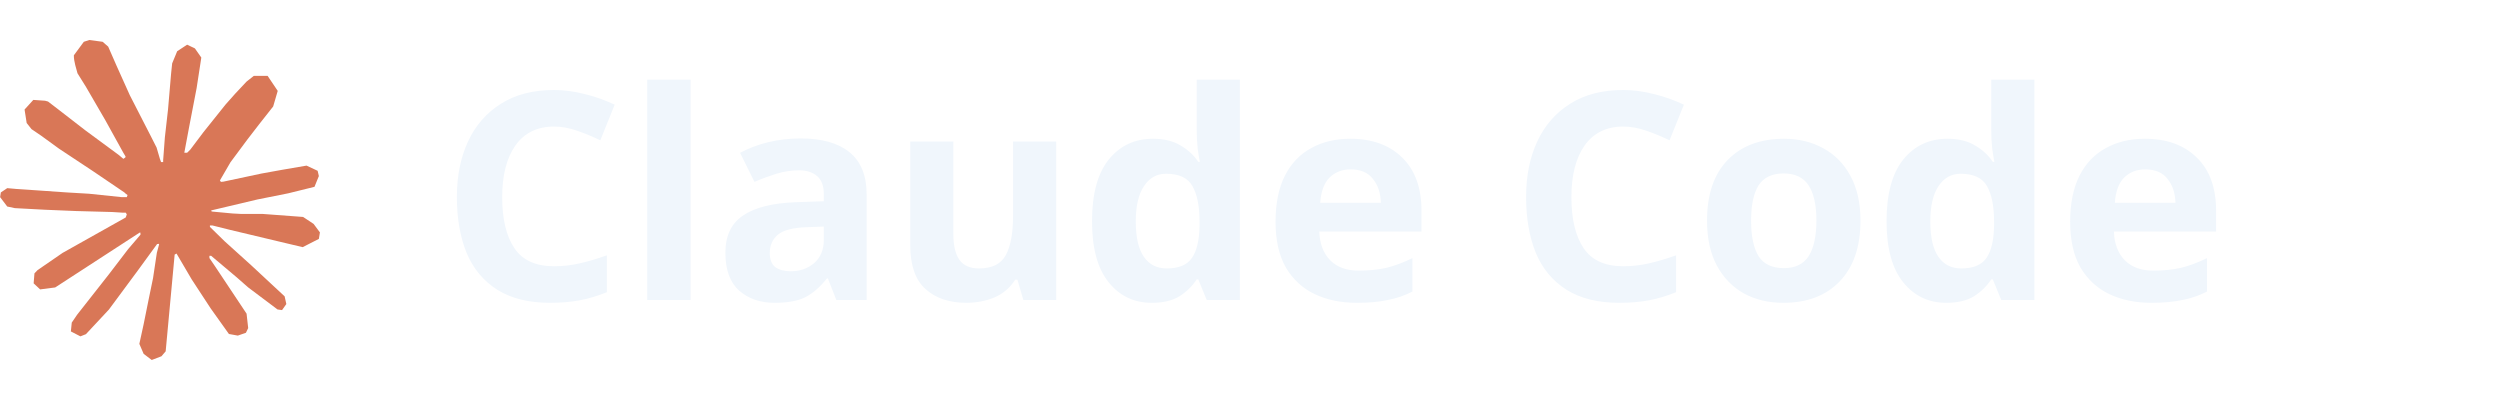
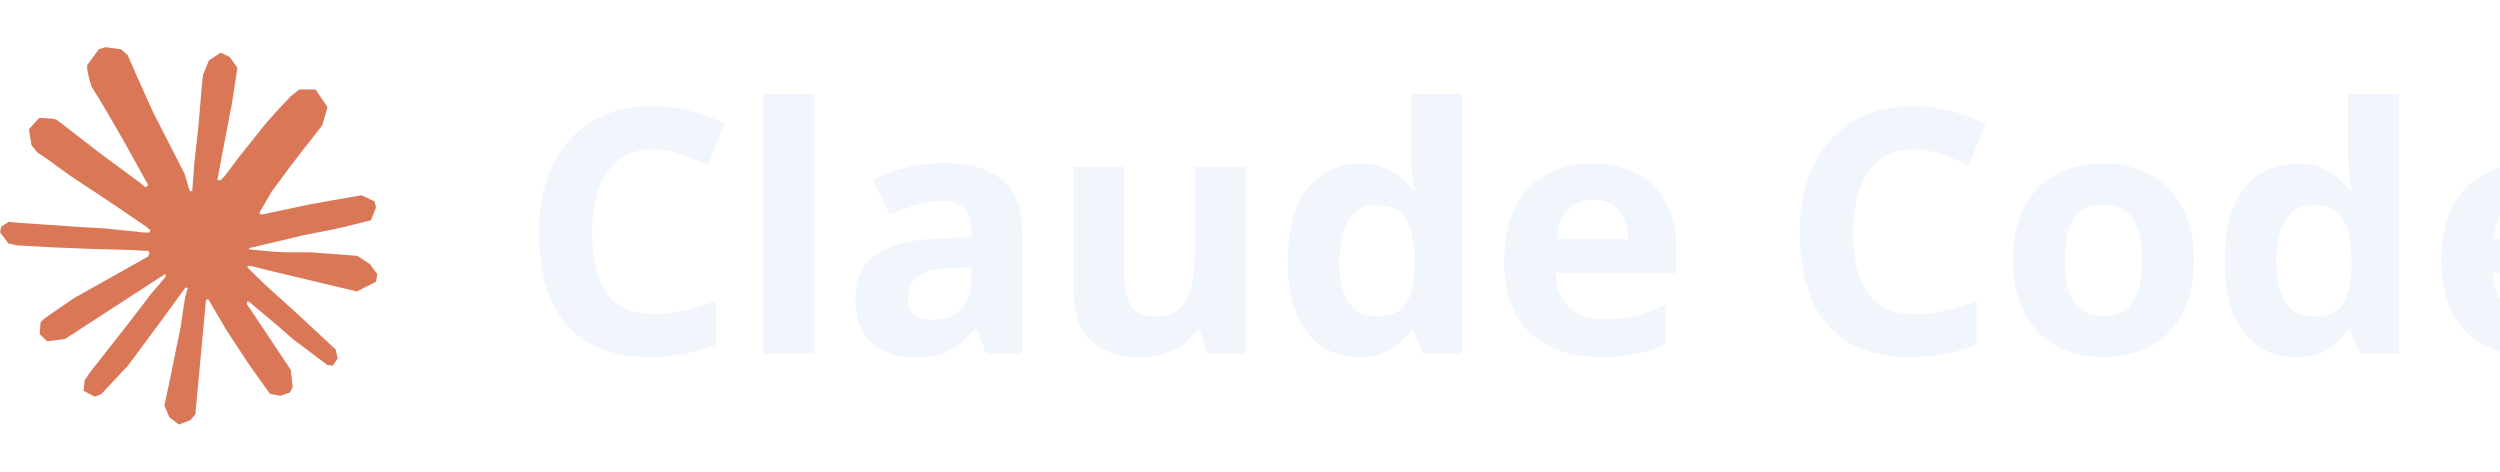
- <svg xmlns="http://www.w3.org/2000/svg" width="125" height="20" viewBox="0 0 125 20">
+ <svg xmlns="http://www.w3.org/2000/svg" width="106" height="20" viewBox="0 0 106 20">
  <svg x="0" y="2" width="16" height="16" fill="#d97757" role="img" viewBox="0 0 24 24">
    <path d="m4.714 15.956 4.717-2.647.079-.231-.079-.128h-.231l-.789-.049-2.696-.073-2.337-.097-2.265-.121-.571-.121-.534-.704.055-.352.48-.322.686.061 1.518.103 2.277.158 1.651.097 2.447.255h.389l.055-.158-.134-.097-.103-.097L6.973 9.836l-2.55-1.688-1.336-.971-.723-.492-.364-.461-.158-1.008.656-.723.88.061.225.061.892.686 1.906 1.475 2.489 1.834.364.303.146-.103.018-.073-.164-.273-1.354-2.447-1.445-2.489-.643-1.032-.17-.619c-.061-.255-.103-.467-.103-.729L6.287.134 6.7 0l.996.134.419.364.619 1.415 1.002 2.228 1.554 3.03.455.898.243.832.091.255h.158v-.146l.128-1.706.237-2.095.231-2.696.079-.759.376-.911.747-.492.583.279.48.686-.067.443-.285 1.852-.559 2.902-.364 1.943h.212l.243-.243.984-1.305 1.651-2.064.729-.82.85-.905.546-.431h1.032l.759 1.129-.34 1.166-1.062 1.348-.88 1.141-1.263 1.7-.789 1.36.073.109.188-.018 2.853-.607 1.542-.279 1.84-.316.832.389.091.395-.328.807-1.967.486-2.307.461-3.436.814-.043.03.049.061 1.548.146.662.036h1.621l3.018.225.789.522.474.638-.079.486-1.214.619-1.639-.389-3.825-.911-1.311-.328h-.182v.109l1.093 1.069 2.003 1.809 2.507 2.331.128.577-.322.455-.34-.049-2.204-1.657-.85-.747-1.925-1.621h-.128v.17l.443.65 2.344 3.521.121 1.081-.17.352-.607.212-.668-.121-1.372-1.925L14.38 17.959l-1.141-1.943-.14.079-.674 7.255-.316.37-.729.279-.607-.461-.322-.747.322-1.475.389-1.925.316-1.53.285-1.9.17-.631-.012-.043-.14.018-1.433 1.967-2.18 2.945-1.724 1.846-.413.164-.716-.37.067-.662.401-.589 2.386-3.036 1.439-1.882.929-1.087-.006-.158h-.055l-6.338 4.116-1.129.146-.486-.455.061-.747.231-.243 1.906-1.311Z" />
  </svg>
  <text x="22" y="15" font-family="-apple-system, BlinkMacSystemFont, 'Segoe UI', 'Noto Sans', Helvetica, Arial, sans-serif" font-size="14.5" font-weight="600" fill="#f0f6fc">Claude Code</text>
</svg>
